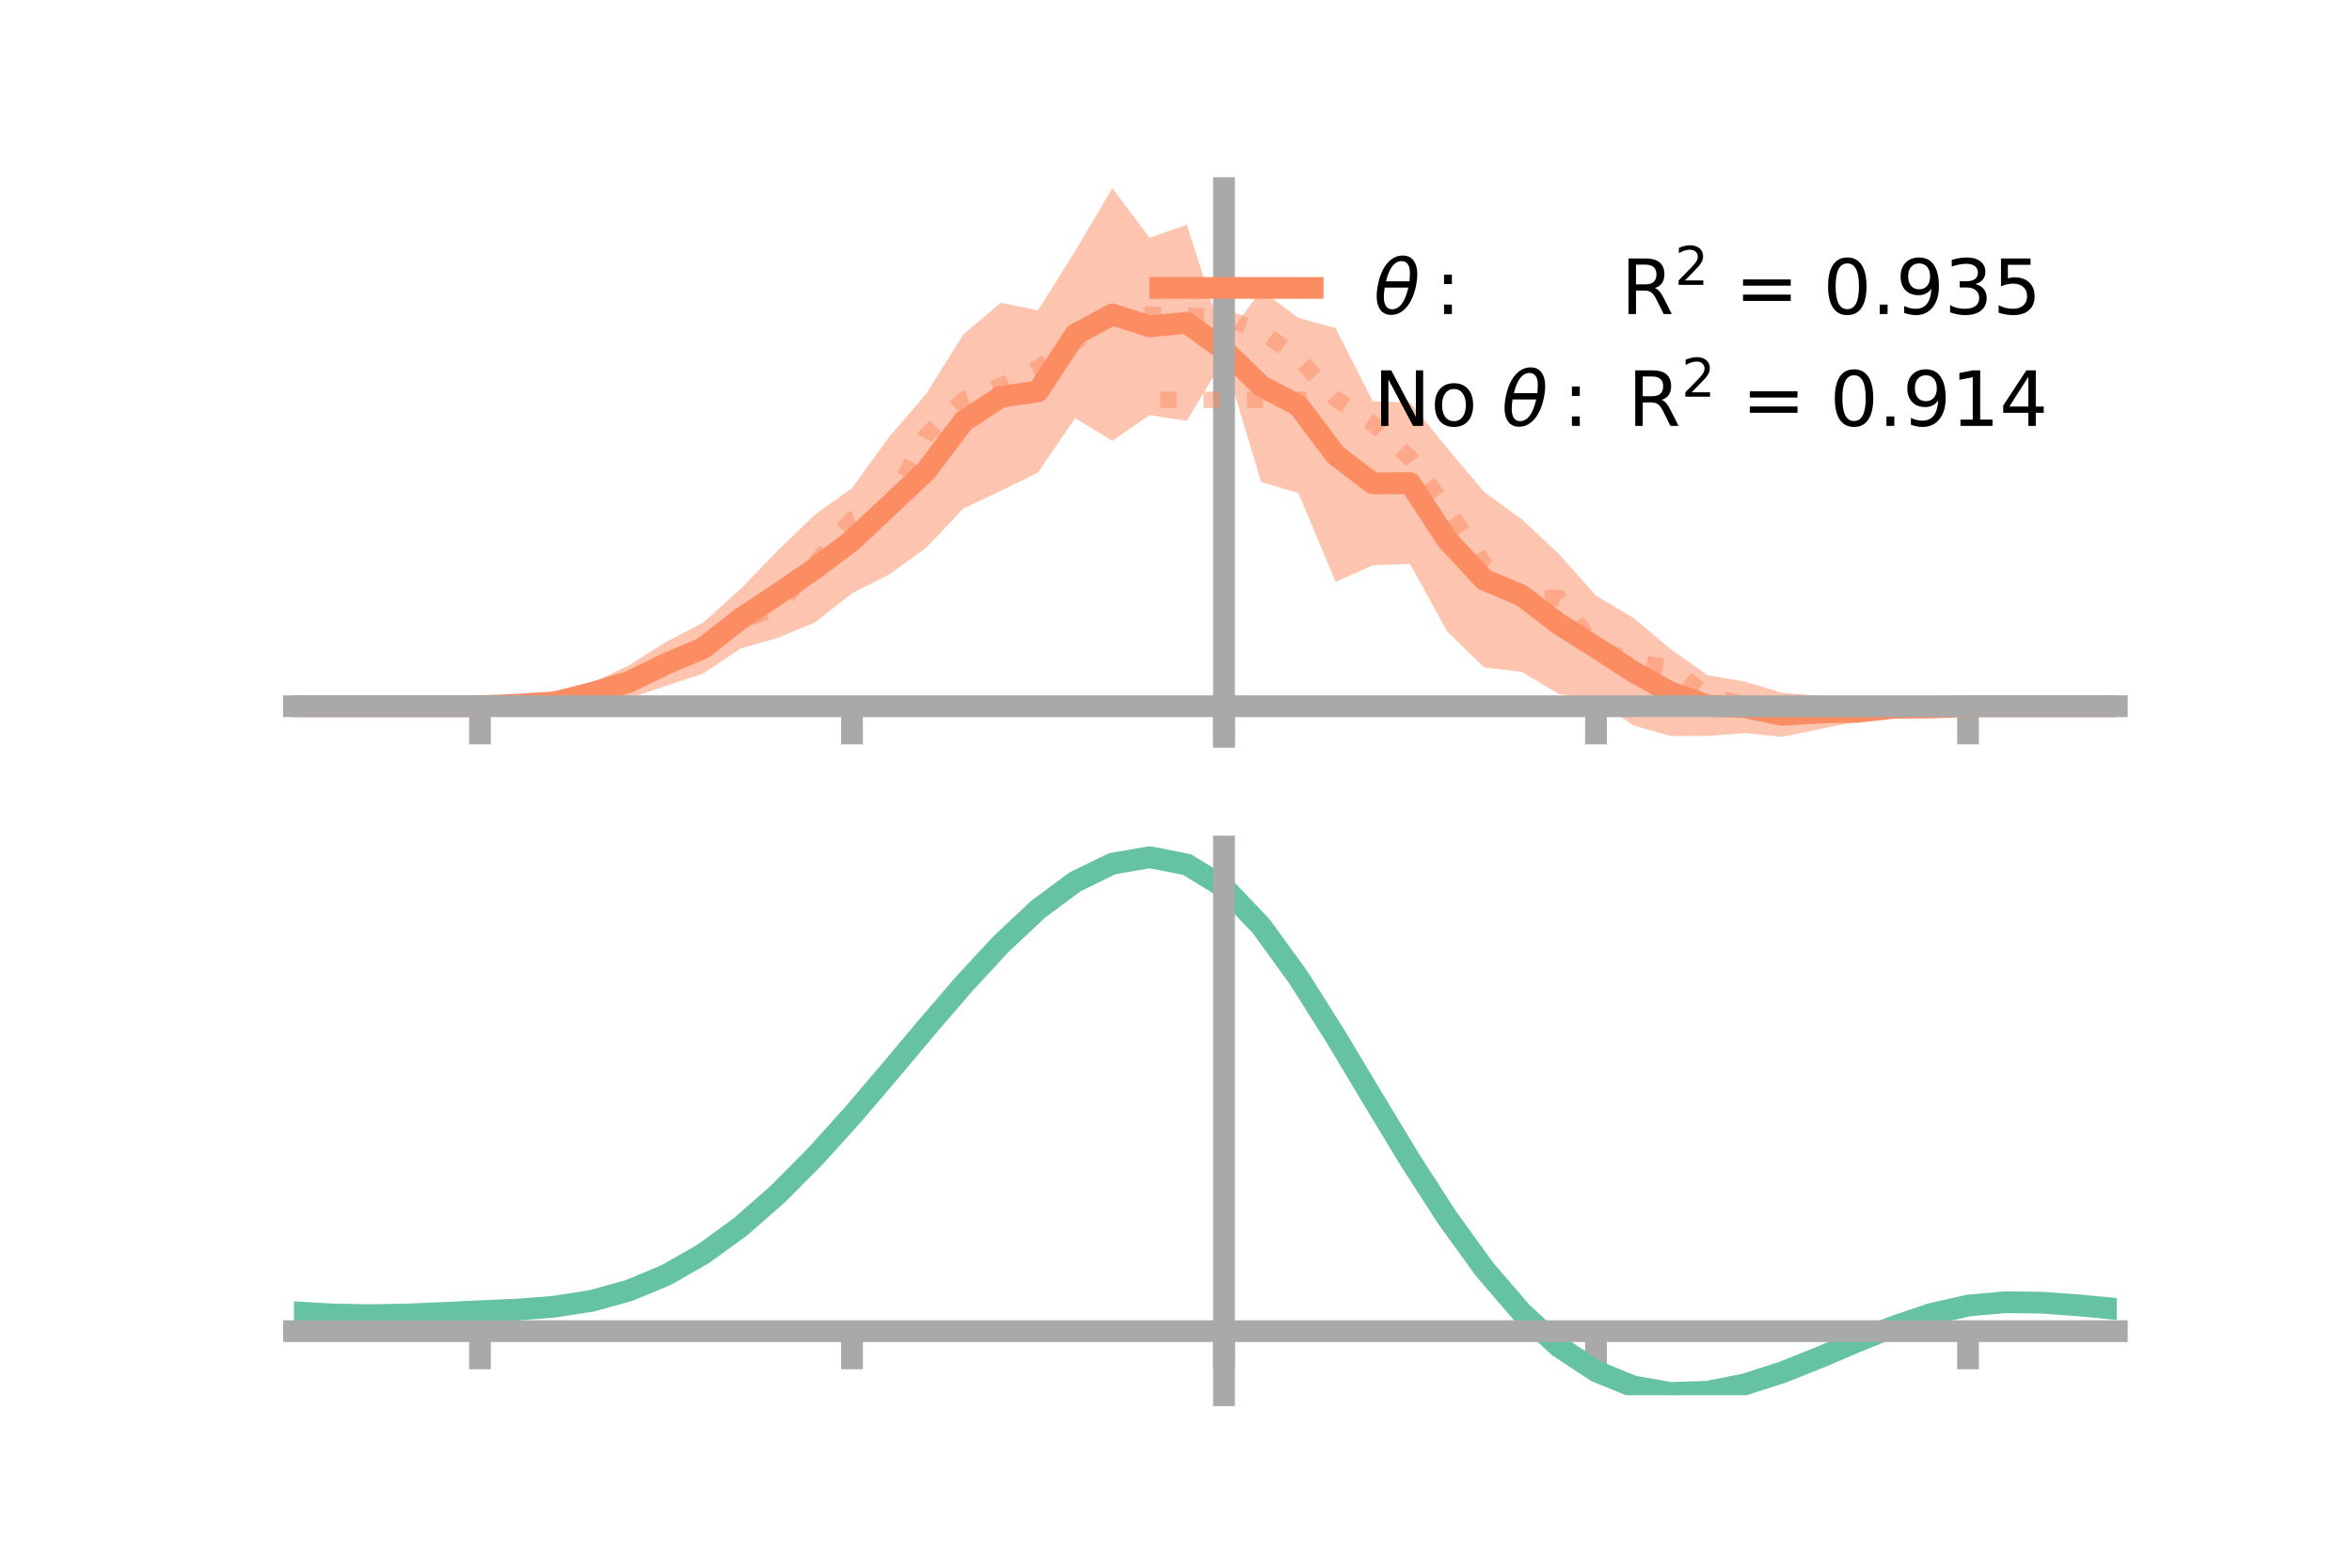
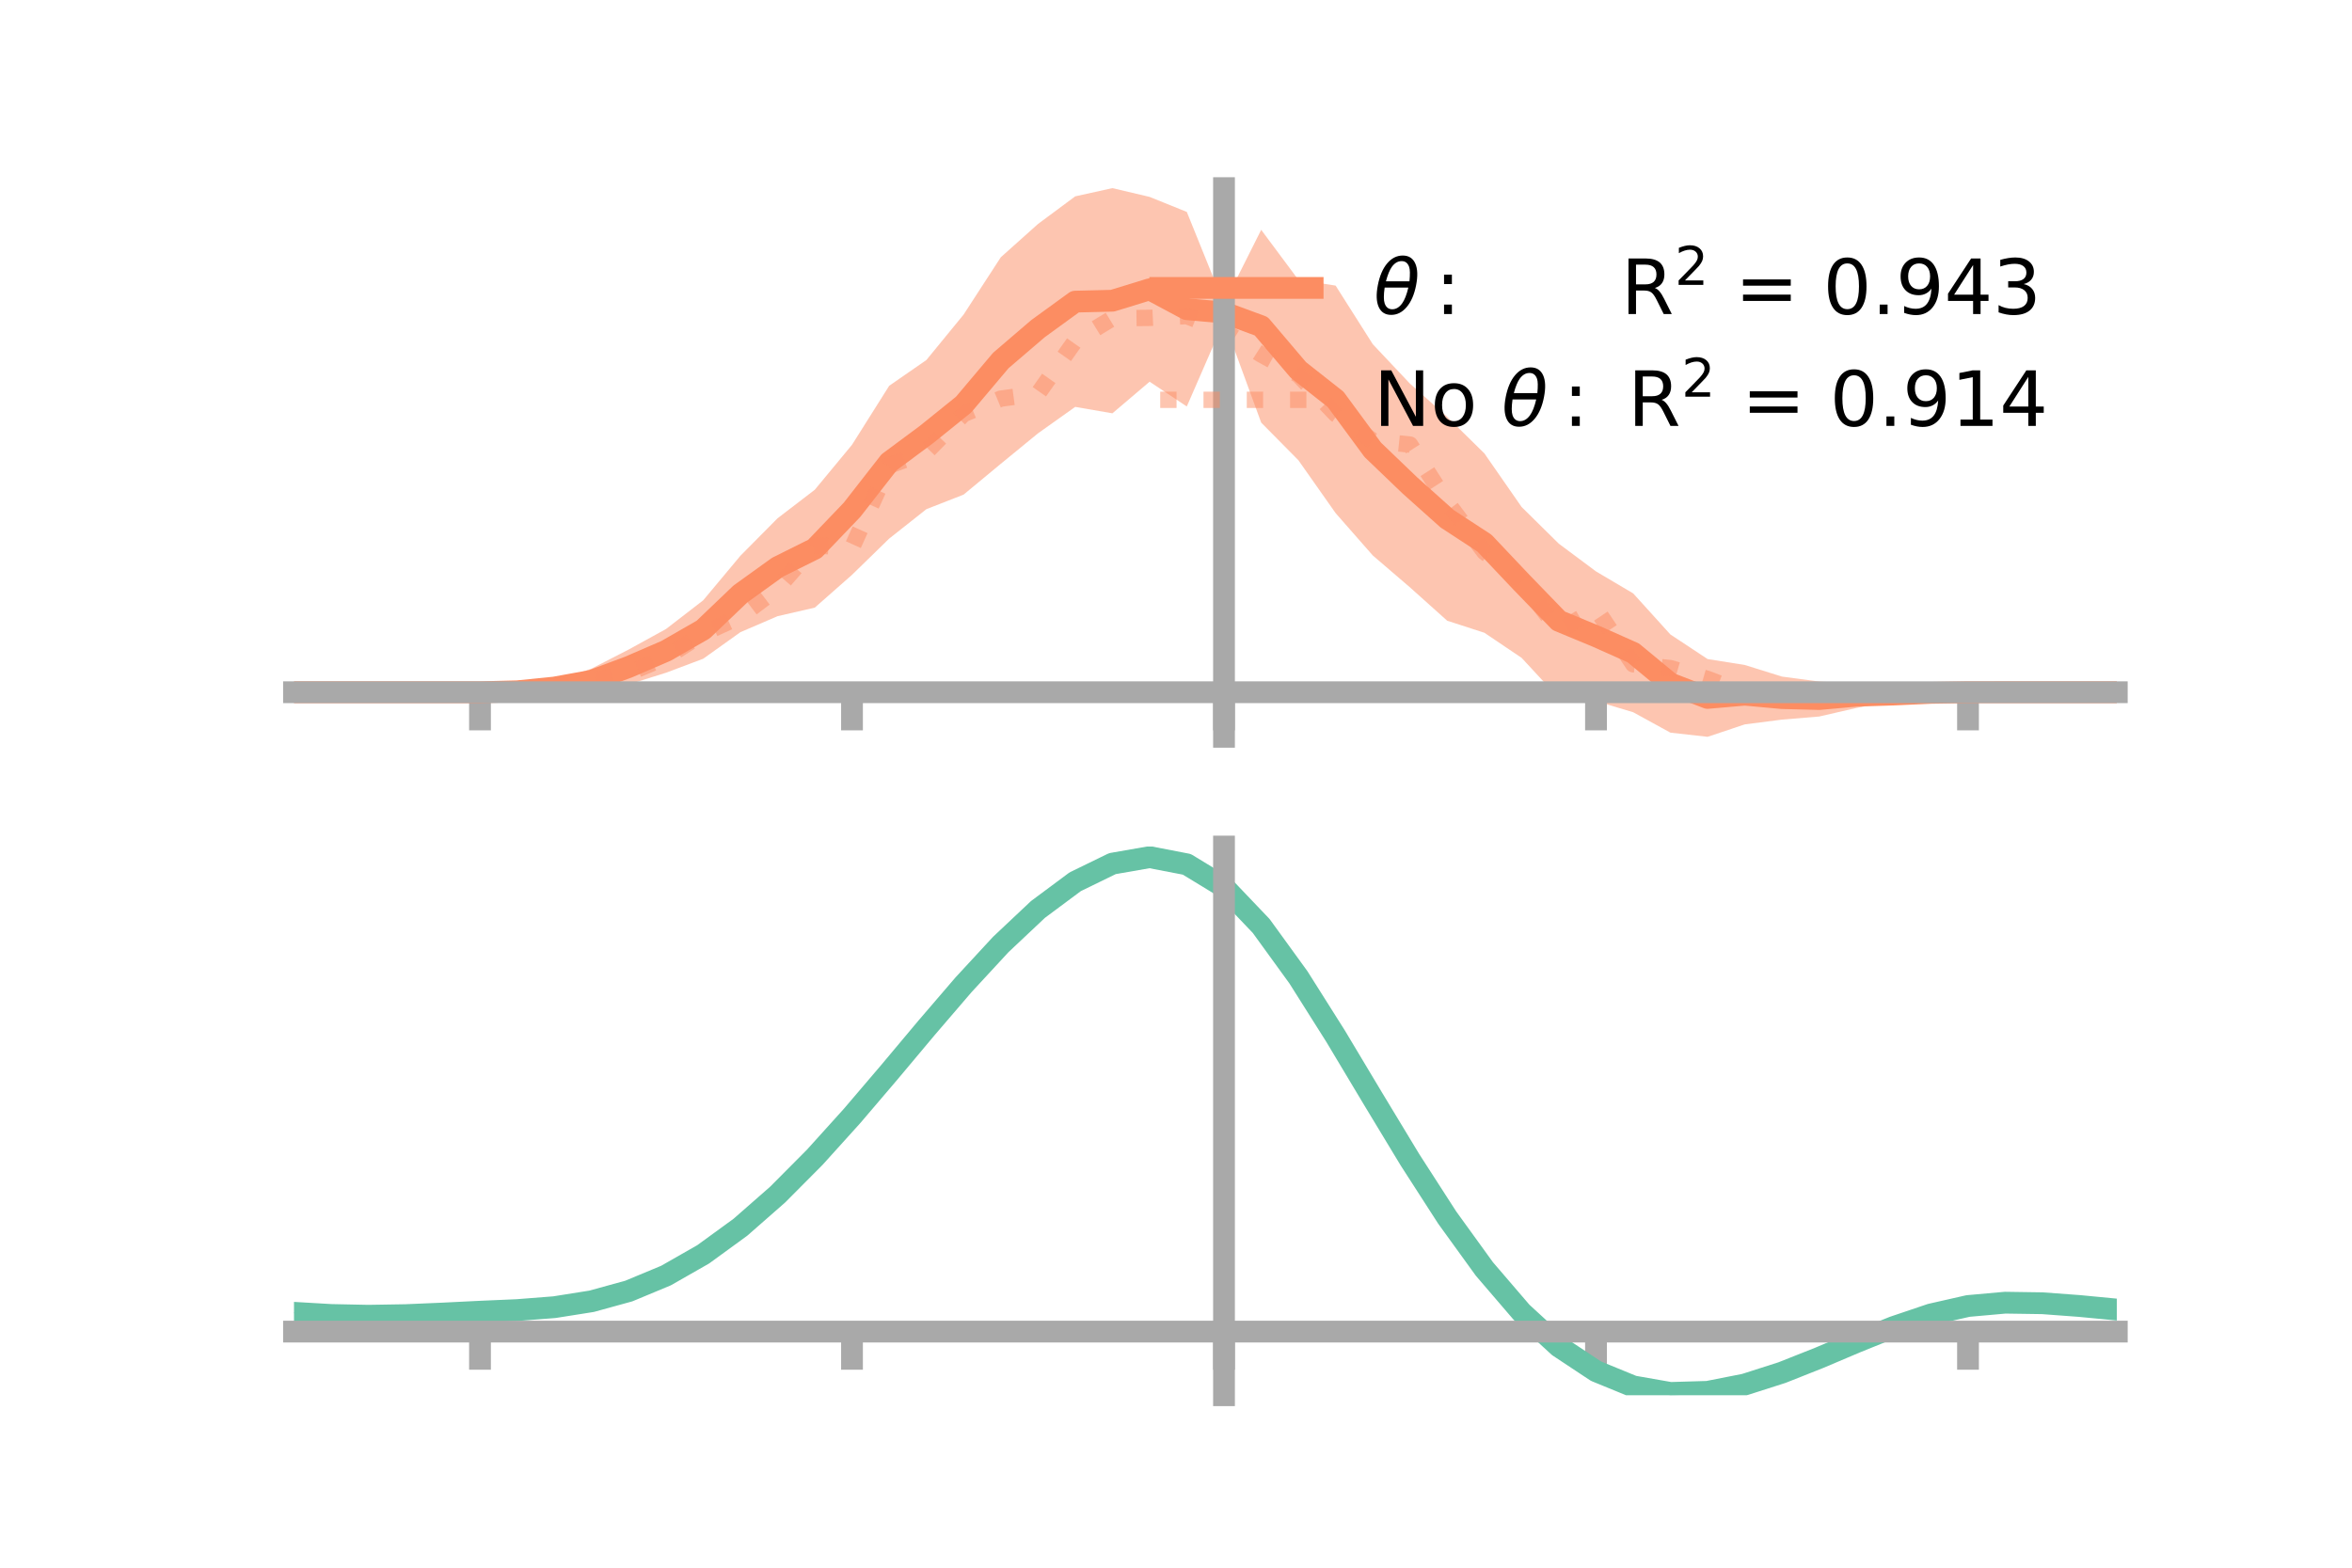
<svg xmlns="http://www.w3.org/2000/svg" xmlns:xlink="http://www.w3.org/1999/xlink" height="144pt" version="1.1" viewBox="0 0 216 144" width="216pt">
  <defs>
    <style type="text/css">*{stroke-linecap:butt;stroke-linejoin:round;}</style>
  </defs>
  <g id="figure_1">
    <g id="patch_1">
      <path d="M 0 144  L 216 144  L 216 0  L 0 0  z " style="fill:none;" />
    </g>
    <g id="axes_1">
      <g id="patch_2">
        <path d="M 27 67.68  L 194.4 67.68  L 194.4 17.28  L 27 17.28  z " style="fill:none;" />
      </g>
      <g id="PolyCollection_1">
-         <path clip-path="url(#pfc57c1e4c6)" d="M 27 64.87  L 27 64.87  L 30.416 64.87  L 33.833 64.87  L 37.249 64.87  L 40.665 64.87  L 44.082 64.87  L 47.498 64.516  L 50.914 63.93  L 54.331 62.766  L 57.747 61.113  L 61.163 58.972  L 64.58 57.188  L 67.996 54.113  L 71.412 50.586  L 74.829 47.289  L 78.245 44.827  L 81.661 40.124  L 85.078 36.148  L 88.494 30.695  L 91.91 27.817  L 95.327 28.501  L 98.743 23.054  L 102.159 17.28  L 105.576 21.833  L 108.992 20.641  L 112.408 31.307  L 115.824 26.644  L 119.241 29.194  L 122.657 30.138  L 126.073 36.872  L 129.49 36.957  L 132.906 41.169  L 136.322 45.202  L 139.739 47.682  L 143.155 50.872  L 146.571 54.715  L 149.988 56.743  L 153.404 59.605  L 156.82 62.026  L 160.237 62.6  L 163.653 63.637  L 167.069 63.908  L 170.486 64.497  L 173.902 64.431  L 177.318 64.768  L 180.735 64.87  L 184.151 64.87  L 187.567 64.87  L 190.984 64.87  L 194.4 64.87  L 194.4 64.87  L 194.4 64.87  L 190.984 64.87  L 187.567 64.87  L 184.151 64.87  L 180.735 64.871  L 177.318 65.197  L 173.902 65.594  L 170.486 66.286  L 167.069 66.987  L 163.653 67.68  L 160.237 67.336  L 156.82 67.599  L 153.404 67.605  L 149.988 66.637  L 146.571 64.222  L 143.155 63.749  L 139.739 61.708  L 136.322 61.316  L 132.906 58.007  L 129.49 51.802  L 126.073 51.926  L 122.657 53.446  L 119.241 45.3  L 115.824 44.274  L 112.408 32.971  L 108.992 38.659  L 105.576 38.129  L 102.159 40.493  L 98.743 38.407  L 95.327 43.401  L 91.91 45.092  L 88.494 46.691  L 85.078 50.3  L 81.661 52.766  L 78.245 54.495  L 74.829 57.185  L 71.412 58.595  L 67.996 59.576  L 64.58 61.872  L 61.163 62.991  L 57.747 64.171  L 54.331 64.556  L 50.914 65.1  L 47.498 64.947  L 44.082 64.871  L 40.665 64.87  L 37.249 64.87  L 33.833 64.87  L 30.416 64.87  L 27 64.87  z " style="fill:#fc8d62;fill-opacity:0.5;" />
+         <path clip-path="url(#p87ce1cc50b)" d="M 27 63.585  L 27 63.585  L 30.416 63.585  L 33.833 63.585  L 37.249 63.585  L 40.665 63.585  L 44.082 63.584  L 47.498 63.307  L 50.914 62.584  L 54.331 61.413  L 57.747 59.656  L 61.163 57.779  L 64.58 55.142  L 67.996 51.05  L 71.412 47.604  L 74.829 44.984  L 78.245 40.857  L 81.661 35.436  L 85.078 33.068  L 88.494 28.895  L 91.91 23.63  L 95.327 20.573  L 98.743 18.036  L 102.159 17.28  L 105.576 18.086  L 108.992 19.465  L 112.408 27.919  L 115.824 21.109  L 119.241 25.704  L 122.657 26.233  L 126.073 31.619  L 129.49 35.243  L 132.906 38.291  L 136.322 41.649  L 139.739 46.568  L 143.155 49.939  L 146.571 52.487  L 149.988 54.508  L 153.404 58.28  L 156.82 60.538  L 160.237 61.082  L 163.653 62.149  L 167.069 62.606  L 170.486 62.779  L 173.902 63.225  L 177.318 63.451  L 180.735 63.584  L 184.151 63.585  L 187.567 63.585  L 190.984 63.585  L 194.4 63.585  L 194.4 63.585  L 194.4 63.585  L 190.984 63.585  L 187.567 63.585  L 184.151 63.585  L 180.735 63.587  L 177.318 63.834  L 173.902 64.37  L 170.486 65.03  L 167.069 65.816  L 163.653 66.099  L 160.237 66.539  L 156.82 67.68  L 153.404 67.297  L 149.988 65.424  L 146.571 64.399  L 143.155 64.114  L 139.739 60.427  L 136.322 58.123  L 132.906 57.016  L 129.49 53.955  L 126.073 51.023  L 122.657 47.13  L 119.241 42.275  L 115.824 38.82  L 112.408 29.494  L 108.992 37.336  L 105.576 35.061  L 102.159 37.966  L 98.743 37.375  L 95.327 39.803  L 91.91 42.603  L 88.494 45.433  L 85.078 46.769  L 81.661 49.472  L 78.245 52.803  L 74.829 55.812  L 71.412 56.599  L 67.996 58.069  L 64.58 60.509  L 61.163 61.794  L 57.747 62.866  L 54.331 63.654  L 50.914 63.725  L 47.498 63.689  L 44.082 63.586  L 40.665 63.585  L 37.249 63.585  L 33.833 63.585  L 30.416 63.585  L 27 63.585  z " style="fill:#fc8d62;fill-opacity:0.5;" />
      </g>
      <g id="matplotlib.axis_1">
        <g id="xtick_1">
          <g id="line2d_1">
            <defs>
-               <path d="M 0 0  L 0 3.5  " id="m0519b094b7" style="stroke:#a9a9a9;stroke-width:2;" />
+               <path d="M 0 0  L 0 3.5  " id="me3f6d82fd4" style="stroke:#a9a9a9;stroke-width:2;" />
            </defs>
            <g>
-               <use style="fill:#a9a9a9;stroke:#a9a9a9;stroke-width:2;" x="44.082" xlink:href="#m0519b094b7" y="64.87" />
+               <use style="fill:#a9a9a9;stroke:#a9a9a9;stroke-width:2;" x="44.082" xlink:href="#me3f6d82fd4" y="63.585" />
            </g>
          </g>
        </g>
        <g id="xtick_2">
          <g id="line2d_2">
            <g>
-               <use style="fill:#a9a9a9;stroke:#a9a9a9;stroke-width:2;" x="78.245" xlink:href="#m0519b094b7" y="64.87" />
+               <use style="fill:#a9a9a9;stroke:#a9a9a9;stroke-width:2;" x="78.245" xlink:href="#me3f6d82fd4" y="63.585" />
            </g>
          </g>
        </g>
        <g id="xtick_3">
          <g id="line2d_3">
            <g>
-               <use style="fill:#a9a9a9;stroke:#a9a9a9;stroke-width:2;" x="112.408" xlink:href="#m0519b094b7" y="64.87" />
+               <use style="fill:#a9a9a9;stroke:#a9a9a9;stroke-width:2;" x="112.408" xlink:href="#me3f6d82fd4" y="63.585" />
            </g>
          </g>
        </g>
        <g id="xtick_4">
          <g id="line2d_4">
            <g>
-               <use style="fill:#a9a9a9;stroke:#a9a9a9;stroke-width:2;" x="146.571" xlink:href="#m0519b094b7" y="64.87" />
+               <use style="fill:#a9a9a9;stroke:#a9a9a9;stroke-width:2;" x="146.571" xlink:href="#me3f6d82fd4" y="63.585" />
            </g>
          </g>
        </g>
        <g id="xtick_5">
          <g id="line2d_5">
            <g>
-               <use style="fill:#a9a9a9;stroke:#a9a9a9;stroke-width:2;" x="180.735" xlink:href="#m0519b094b7" y="64.87" />
+               <use style="fill:#a9a9a9;stroke:#a9a9a9;stroke-width:2;" x="180.735" xlink:href="#me3f6d82fd4" y="63.585" />
            </g>
          </g>
        </g>
      </g>
      <g id="matplotlib.axis_2" />
      <g id="line2d_6">
-         <path clip-path="url(#pfc57c1e4c6)" d="M 27 64.87  L 30.416 64.87  L 33.833 64.87  L 37.249 64.87  L 40.665 64.87  L 44.082 64.87  L 47.498 64.732  L 50.914 64.515  L 54.331 63.661  L 57.747 62.642  L 61.163 60.981  L 64.58 59.53  L 67.996 56.845  L 71.412 54.591  L 74.829 52.237  L 78.245 49.661  L 81.661 46.445  L 85.078 43.224  L 88.494 38.693  L 91.91 36.455  L 95.327 35.951  L 98.743 30.73  L 102.159 28.886  L 105.576 29.981  L 108.992 29.65  L 112.408 32.139  L 115.824 35.459  L 119.241 37.247  L 122.657 41.792  L 126.073 44.399  L 129.49 44.379  L 132.906 49.588  L 136.322 53.259  L 139.739 54.695  L 143.155 57.311  L 146.571 59.468  L 149.988 61.69  L 153.404 63.605  L 156.82 64.812  L 160.237 64.968  L 163.653 65.658  L 167.069 65.448  L 170.486 65.391  L 173.902 65.013  L 177.318 64.983  L 180.735 64.87  L 184.151 64.87  L 187.567 64.87  L 190.984 64.87  L 194.4 64.87  " style="fill:none;stroke:#fc8d62;stroke-linecap:square;stroke-width:2;" />
+         <path clip-path="url(#p87ce1cc50b)" d="M 27 63.585  L 30.416 63.585  L 33.833 63.585  L 37.249 63.585  L 40.665 63.585  L 44.082 63.585  L 47.498 63.498  L 50.914 63.155  L 54.331 62.534  L 57.747 61.261  L 61.163 59.786  L 64.58 57.825  L 67.996 54.559  L 71.412 52.101  L 74.829 50.398  L 78.245 46.83  L 81.661 42.454  L 85.078 39.918  L 88.494 37.164  L 91.91 33.116  L 95.327 30.188  L 98.743 27.706  L 102.159 27.623  L 105.576 26.574  L 108.992 28.401  L 112.408 28.706  L 115.824 29.964  L 119.241 33.989  L 122.657 36.682  L 126.073 41.321  L 129.49 44.599  L 132.906 47.654  L 136.322 49.886  L 139.739 53.498  L 143.155 57.027  L 146.571 58.443  L 149.988 59.966  L 153.404 62.789  L 156.82 64.109  L 160.237 63.81  L 163.653 64.124  L 167.069 64.211  L 170.486 63.905  L 173.902 63.797  L 177.318 63.642  L 180.735 63.586  L 184.151 63.585  L 187.567 63.585  L 190.984 63.585  L 194.4 63.585  " style="fill:none;stroke:#fc8d62;stroke-linecap:square;stroke-width:2;" />
      </g>
      <g id="line2d_7">
-         <path clip-path="url(#pfc57c1e4c6)" d="M 27 64.87  L 30.416 64.87  L 33.833 64.87  L 37.249 64.87  L 40.665 64.87  L 44.082 64.87  L 47.498 64.792  L 50.914 64.455  L 54.331 63.923  L 57.747 62.522  L 61.163 61.09  L 64.58 59.278  L 67.996 57.122  L 71.412 55.754  L 74.829 51.822  L 78.245 47.708  L 81.661 46.466  L 85.078 39.977  L 88.494 36.716  L 91.91 35.439  L 95.327 33.787  L 98.743 31.469  L 102.159 28.886  L 105.576 28.895  L 108.992 28.983  L 112.408 29.155  L 115.824 30.432  L 119.241 32.871  L 122.657 36.628  L 126.073 38.909  L 129.49 42.066  L 132.906 46.762  L 136.322 51.812  L 139.739 55.019  L 143.155 54.92  L 146.571 59.53  L 149.988 60.758  L 153.404 61.344  L 156.82 63.856  L 160.237 64.744  L 163.653 65.251  L 167.069 65.445  L 170.486 65.058  L 173.902 65.059  L 177.318 64.922  L 180.735 64.871  L 184.151 64.87  L 187.567 64.87  L 190.984 64.87  L 194.4 64.87  " style="fill:none;stroke:#fc8d62;stroke-dasharray:1.5,2.475;stroke-dashoffset:0;stroke-opacity:0.5;stroke-width:1.5;" />
+         <path clip-path="url(#p87ce1cc50b)" d="M 27 63.585  L 30.416 63.585  L 33.833 63.585  L 37.249 63.585  L 40.665 63.585  L 44.082 63.585  L 47.498 63.538  L 50.914 63.114  L 54.331 62.556  L 57.747 61.825  L 61.163 60.39  L 64.58 58.19  L 67.996 56.626  L 71.412 54.039  L 74.829 50.099  L 78.245 50.307  L 81.661 42.768  L 85.078 41.518  L 88.494 38.036  L 91.91 36.616  L 95.327 36.158  L 98.743 31.314  L 102.159 29.235  L 105.576 29.198  L 108.992 29.034  L 112.408 30.391  L 115.824 32.566  L 119.241 34.436  L 122.657 38.036  L 126.073 40.484  L 129.49 40.837  L 132.906 46.154  L 136.322 50.706  L 139.739 53.362  L 143.155 57.93  L 146.571 55.925  L 149.988 61.017  L 153.404 61.37  L 156.82 62.362  L 160.237 63.678  L 163.653 63.601  L 167.069 63.711  L 170.486 63.901  L 173.902 63.846  L 177.318 63.605  L 180.735 63.585  L 184.151 63.585  L 187.567 63.585  L 190.984 63.585  L 194.4 63.585  " style="fill:none;stroke:#fc8d62;stroke-dasharray:1.5,2.475;stroke-dashoffset:0;stroke-opacity:0.5;stroke-width:1.5;" />
      </g>
      <g id="patch_3">
        <path d="M 112.408 67.68  L 112.408 17.28  " style="fill:none;stroke:#a9a9a9;stroke-linecap:square;stroke-linejoin:miter;stroke-width:2;" />
      </g>
      <g id="patch_4">
        <path d="M 194.4 67.68  L 194.4 17.28  " style="fill:none;" />
      </g>
      <g id="patch_5">
-         <path d="M 27 64.87  L 194.4 64.87  " style="fill:none;stroke:#a9a9a9;stroke-linecap:square;stroke-linejoin:miter;stroke-width:2;" />
+         <path d="M 27 63.585  L 194.4 63.585  " style="fill:none;stroke:#a9a9a9;stroke-linecap:square;stroke-linejoin:miter;stroke-width:2;" />
      </g>
      <g id="patch_6">
        <path d="M 27 17.28  L 194.4 17.28  " style="fill:none;" />
      </g>
      <g id="legend_1">
        <g id="line2d_8">
          <path d="M 106.55 26.449  L 120.55 26.449  " style="fill:none;stroke:#fc8d62;stroke-linecap:square;stroke-width:2;" />
        </g>
        <g id="line2d_9" />
        <g id="text_1">
          <g transform="translate(126.15 28.89891)scale(0.07 -0.07)">
            <defs>
              <path d="M 45.516 34.672  L 14.453 34.672  Q 12.359 20.062 14.5 13.875  Q 17.188 6.25 24.469 6.25  Q 31.781 6.25 37.359 13.922  Q 42.234 20.656 45.516 34.672  z M 47.016 42.969  Q 48.344 56.844 46.625 61.719  Q 43.953 69.438 36.766 69.438  Q 29.297 69.438 23.828 61.812  Q 19.531 55.672 16.156 42.969  z M 38.188 76.766  Q 49.906 76.766 54.594 66.406  Q 59.281 56.109 55.719 37.844  Q 52.203 19.625 43.453 9.281  Q 34.766 -1.125 23.047 -1.125  Q 11.281 -1.125 6.641 9.281  Q 2 19.625 5.516 37.844  Q 9.078 56.109 17.719 66.406  Q 26.422 76.766 38.188 76.766  z " id="DejaVuSans-Oblique-952" />
              <path d="M 11.719 12.406  L 22.016 12.406  L 22.016 0  L 11.719 0  z M 11.719 51.703  L 22.016 51.703  L 22.016 39.312  L 11.719 39.312  z " id="DejaVuSans-58" />
              <path id="DejaVuSans-32" />
              <path d="M 44.391 34.188  Q 47.562 33.109 50.562 29.594  Q 53.562 26.078 56.594 19.922  L 66.609 0  L 56 0  L 46.688 18.703  Q 43.062 26.031 39.672 28.422  Q 36.281 30.812 30.422 30.812  L 19.672 30.812  L 19.672 0  L 9.812 0  L 9.812 72.906  L 32.078 72.906  Q 44.578 72.906 50.734 67.672  Q 56.891 62.453 56.891 51.906  Q 56.891 45.016 53.688 40.469  Q 50.484 35.938 44.391 34.188  z M 19.672 64.797  L 19.672 38.922  L 32.078 38.922  Q 39.203 38.922 42.844 42.219  Q 46.484 45.516 46.484 51.906  Q 46.484 58.297 42.844 61.547  Q 39.203 64.797 32.078 64.797  z " id="DejaVuSans-82" />
              <path d="M 19.188 8.297  L 53.609 8.297  L 53.609 0  L 7.328 0  L 7.328 8.297  Q 12.938 14.109 22.625 23.891  Q 32.328 33.688 34.812 36.531  Q 39.547 41.844 41.422 45.531  Q 43.312 49.219 43.312 52.781  Q 43.312 58.594 39.234 62.25  Q 35.156 65.922 28.609 65.922  Q 23.969 65.922 18.812 64.312  Q 13.672 62.703 7.812 59.422  L 7.812 69.391  Q 13.766 71.781 18.938 73  Q 24.125 74.219 28.422 74.219  Q 39.75 74.219 46.484 68.547  Q 53.219 62.891 53.219 53.422  Q 53.219 48.922 51.531 44.891  Q 49.859 40.875 45.406 35.406  Q 44.188 33.984 37.641 27.219  Q 31.109 20.453 19.188 8.297  z " id="DejaVuSans-50" />
              <path d="M 10.594 45.406  L 73.188 45.406  L 73.188 37.203  L 10.594 37.203  z M 10.594 25.484  L 73.188 25.484  L 73.188 17.188  L 10.594 17.188  z " id="DejaVuSans-61" />
              <path d="M 31.781 66.406  Q 24.172 66.406 20.328 58.906  Q 16.5 51.422 16.5 36.375  Q 16.5 21.391 20.328 13.891  Q 24.172 6.391 31.781 6.391  Q 39.453 6.391 43.281 13.891  Q 47.125 21.391 47.125 36.375  Q 47.125 51.422 43.281 58.906  Q 39.453 66.406 31.781 66.406  z M 31.781 74.219  Q 44.047 74.219 50.516 64.516  Q 56.984 54.828 56.984 36.375  Q 56.984 17.969 50.516 8.266  Q 44.047 -1.422 31.781 -1.422  Q 19.531 -1.422 13.062 8.266  Q 6.594 17.969 6.594 36.375  Q 6.594 54.828 13.062 64.516  Q 19.531 74.219 31.781 74.219  z " id="DejaVuSans-48" />
              <path d="M 10.688 12.406  L 21 12.406  L 21 0  L 10.688 0  z " id="DejaVuSans-46" />
              <path d="M 10.984 1.516  L 10.984 10.5  Q 14.703 8.734 18.5 7.812  Q 22.312 6.891 25.984 6.891  Q 35.75 6.891 40.891 13.453  Q 46.047 20.016 46.781 33.406  Q 43.953 29.203 39.594 26.953  Q 35.25 24.703 29.984 24.703  Q 19.047 24.703 12.672 31.312  Q 6.297 37.938 6.297 49.422  Q 6.297 60.641 12.938 67.422  Q 19.578 74.219 30.609 74.219  Q 43.266 74.219 49.922 64.516  Q 56.594 54.828 56.594 36.375  Q 56.594 19.141 48.406 8.859  Q 40.234 -1.422 26.422 -1.422  Q 22.703 -1.422 18.891 -0.688  Q 15.094 0.047 10.984 1.516  z M 30.609 32.422  Q 37.25 32.422 41.125 36.953  Q 45.016 41.5 45.016 49.422  Q 45.016 57.281 41.125 61.844  Q 37.25 66.406 30.609 66.406  Q 23.969 66.406 20.094 61.844  Q 16.219 57.281 16.219 49.422  Q 16.219 41.5 20.094 36.953  Q 23.969 32.422 30.609 32.422  z " id="DejaVuSans-57" />
+               <path d="M 37.797 64.312  L 12.891 25.391  L 37.797 25.391  z M 35.203 72.906  L 47.609 72.906  L 47.609 25.391  L 58.016 25.391  L 58.016 17.188  L 47.609 17.188  L 47.609 0  L 37.797 0  L 37.797 17.188  L 4.891 17.188  L 4.891 26.703  z " id="DejaVuSans-52" />
              <path d="M 40.578 39.312  Q 47.656 37.797 51.625 33  Q 55.609 28.219 55.609 21.188  Q 55.609 10.406 48.188 4.484  Q 40.766 -1.422 27.094 -1.422  Q 22.516 -1.422 17.656 -0.516  Q 12.797 0.391 7.625 2.203  L 7.625 11.719  Q 11.719 9.328 16.594 8.109  Q 21.484 6.891 26.812 6.891  Q 36.078 6.891 40.938 10.547  Q 45.797 14.203 45.797 21.188  Q 45.797 27.641 41.281 31.266  Q 36.766 34.906 28.719 34.906  L 20.219 34.906  L 20.219 43.016  L 29.109 43.016  Q 36.375 43.016 40.234 45.922  Q 44.094 48.828 44.094 54.297  Q 44.094 59.906 40.109 62.906  Q 36.141 65.922 28.719 65.922  Q 24.656 65.922 20.016 65.031  Q 15.375 64.156 9.812 62.312  L 9.812 71.094  Q 15.438 72.656 20.344 73.438  Q 25.25 74.219 29.594 74.219  Q 40.828 74.219 47.359 69.109  Q 53.906 64.016 53.906 55.328  Q 53.906 49.266 50.438 45.094  Q 46.969 40.922 40.578 39.312  z " id="DejaVuSans-51" />
-               <path d="M 10.797 72.906  L 49.516 72.906  L 49.516 64.594  L 19.828 64.594  L 19.828 46.734  Q 21.969 47.469 24.109 47.828  Q 26.266 48.188 28.422 48.188  Q 40.625 48.188 47.75 41.5  Q 54.891 34.812 54.891 23.391  Q 54.891 11.625 47.562 5.094  Q 40.234 -1.422 26.906 -1.422  Q 22.312 -1.422 17.547 -0.641  Q 12.797 0.141 7.719 1.703  L 7.719 11.625  Q 12.109 9.234 16.797 8.062  Q 21.484 6.891 26.703 6.891  Q 35.156 6.891 40.078 11.328  Q 45.016 15.766 45.016 23.391  Q 45.016 31 40.078 35.438  Q 35.156 39.891 26.703 39.891  Q 22.75 39.891 18.812 39.016  Q 14.891 38.141 10.797 36.281  z " id="DejaVuSans-53" />
            </defs>
            <use transform="translate(0 0.765625)" xlink:href="#DejaVuSans-Oblique-952" />
            <use transform="translate(80.66406 0.765625)" xlink:href="#DejaVuSans-58" />
            <use transform="translate(133.8379 0.765625)" xlink:href="#DejaVuSans-32" />
            <use transform="translate(165.625 0.765625)" xlink:href="#DejaVuSans-32" />
            <use transform="translate(197.4121 0.765625)" xlink:href="#DejaVuSans-32" />
            <use transform="translate(229.1992 0.765625)" xlink:href="#DejaVuSans-32" />
            <use transform="translate(260.9863 0.765625)" xlink:href="#DejaVuSans-32" />
            <use transform="translate(292.7734 0.765625)" xlink:href="#DejaVuSans-32" />
            <use transform="translate(324.5605 0.765625)" xlink:href="#DejaVuSans-82" />
            <use transform="translate(395 39.04688)scale(0.7)" xlink:href="#DejaVuSans-50" />
            <use transform="translate(442.2705 0.765625)" xlink:href="#DejaVuSans-32" />
            <use transform="translate(474.0576 0.765625)" xlink:href="#DejaVuSans-61" />
            <use transform="translate(557.8467 0.765625)" xlink:href="#DejaVuSans-32" />
            <use transform="translate(589.6338 0.765625)" xlink:href="#DejaVuSans-48" />
            <use transform="translate(653.2568 0.765625)" xlink:href="#DejaVuSans-46" />
            <use transform="translate(685.0439 0.765625)" xlink:href="#DejaVuSans-57" />
-             <use transform="translate(748.667 0.765625)" xlink:href="#DejaVuSans-51" />
-             <use transform="translate(812.29 0.765625)" xlink:href="#DejaVuSans-53" />
+             <use transform="translate(748.667 0.765625)" xlink:href="#DejaVuSans-52" />
+             <use transform="translate(812.29 0.765625)" xlink:href="#DejaVuSans-51" />
          </g>
        </g>
        <g id="line2d_10">
          <path d="M 106.55 36.724  L 120.55 36.724  " style="fill:none;stroke:#fc8d62;stroke-dasharray:1.5,2.475;stroke-dashoffset:0;stroke-opacity:0.5;stroke-width:1.5;" />
        </g>
        <g id="line2d_11" />
        <g id="text_2">
          <g transform="translate(126.15 39.17359)scale(0.07 -0.07)">
            <defs>
              <path d="M 9.812 72.906  L 23.094 72.906  L 55.422 11.922  L 55.422 72.906  L 64.984 72.906  L 64.984 0  L 51.703 0  L 19.391 60.984  L 19.391 0  L 9.812 0  z " id="DejaVuSans-78" />
              <path d="M 30.609 48.391  Q 23.391 48.391 19.188 42.75  Q 14.984 37.109 14.984 27.297  Q 14.984 17.484 19.156 11.844  Q 23.344 6.203 30.609 6.203  Q 37.797 6.203 41.984 11.859  Q 46.188 17.531 46.188 27.297  Q 46.188 37.016 41.984 42.703  Q 37.797 48.391 30.609 48.391  z M 30.609 56  Q 42.328 56 49.016 48.375  Q 55.719 40.766 55.719 27.297  Q 55.719 13.875 49.016 6.219  Q 42.328 -1.422 30.609 -1.422  Q 18.844 -1.422 12.172 6.219  Q 5.516 13.875 5.516 27.297  Q 5.516 40.766 12.172 48.375  Q 18.844 56 30.609 56  z " id="DejaVuSans-111" />
              <path d="M 12.406 8.297  L 28.516 8.297  L 28.516 63.922  L 10.984 60.406  L 10.984 69.391  L 28.422 72.906  L 38.281 72.906  L 38.281 8.297  L 54.391 8.297  L 54.391 0  L 12.406 0  z " id="DejaVuSans-49" />
-               <path d="M 37.797 64.312  L 12.891 25.391  L 37.797 25.391  z M 35.203 72.906  L 47.609 72.906  L 47.609 25.391  L 58.016 25.391  L 58.016 17.188  L 47.609 17.188  L 47.609 0  L 37.797 0  L 37.797 17.188  L 4.891 17.188  L 4.891 26.703  z " id="DejaVuSans-52" />
            </defs>
            <use transform="translate(0 0.765625)" xlink:href="#DejaVuSans-78" />
            <use transform="translate(74.80469 0.765625)" xlink:href="#DejaVuSans-111" />
            <use transform="translate(135.9863 0.765625)" xlink:href="#DejaVuSans-32" />
            <use transform="translate(167.7734 0.765625)" xlink:href="#DejaVuSans-Oblique-952" />
            <use transform="translate(248.4375 0.765625)" xlink:href="#DejaVuSans-58" />
            <use transform="translate(301.6113 0.765625)" xlink:href="#DejaVuSans-32" />
            <use transform="translate(333.3984 0.765625)" xlink:href="#DejaVuSans-82" />
            <use transform="translate(403.8379 39.04688)scale(0.7)" xlink:href="#DejaVuSans-50" />
            <use transform="translate(451.1084 0.765625)" xlink:href="#DejaVuSans-32" />
            <use transform="translate(482.8955 0.765625)" xlink:href="#DejaVuSans-61" />
            <use transform="translate(566.6846 0.765625)" xlink:href="#DejaVuSans-32" />
            <use transform="translate(598.4717 0.765625)" xlink:href="#DejaVuSans-48" />
            <use transform="translate(662.0947 0.765625)" xlink:href="#DejaVuSans-46" />
            <use transform="translate(693.8818 0.765625)" xlink:href="#DejaVuSans-57" />
            <use transform="translate(757.5049 0.765625)" xlink:href="#DejaVuSans-49" />
            <use transform="translate(821.1279 0.765625)" xlink:href="#DejaVuSans-52" />
          </g>
        </g>
      </g>
    </g>
    <g id="axes_2">
      <g id="patch_7">
        <path d="M 27 128.16  L 194.4 128.16  L 194.4 77.76  L 27 77.76  z " style="fill:none;" />
      </g>
      <g id="PolyCollection_2">
-         <path clip-path="url(#pebce38f708)" d="M 27 120.575  L 27 120.494  L 30.416 120.704  L 33.833 120.776  L 37.249 120.714  L 40.665 120.561  L 44.082 120.386  L 47.498 120.233  L 50.914 119.963  L 54.331 119.415  L 57.747 118.465  L 61.163 117.021  L 64.58 115.032  L 67.996 112.489  L 71.412 109.423  L 74.829 105.902  L 78.245 102.027  L 81.661 97.927  L 85.078 93.756  L 88.494 89.69  L 91.91 85.917  L 95.327 82.636  L 98.743 80.05  L 102.159 78.36  L 105.576 77.76  L 108.992 78.437  L 112.408 80.557  L 115.824 84.198  L 119.241 88.984  L 122.657 94.479  L 126.073 100.277  L 129.49 106.021  L 132.906 111.41  L 136.322 116.212  L 139.739 120.257  L 143.155 123.442  L 146.571 125.727  L 149.988 127.134  L 153.404 127.733  L 156.82 127.633  L 160.237 126.968  L 163.653 125.887  L 167.069 124.552  L 170.486 123.124  L 173.902 121.76  L 177.318 120.616  L 180.735 119.84  L 184.151 119.532  L 187.567 119.584  L 190.984 119.846  L 194.4 120.183  L 194.4 120.291  L 194.4 120.291  L 190.984 119.978  L 187.567 119.736  L 184.151 119.694  L 180.735 120.007  L 177.318 120.793  L 173.902 121.966  L 170.486 123.375  L 167.069 124.856  L 163.653 126.24  L 160.237 127.358  L 156.82 128.048  L 153.404 128.16  L 149.988 127.57  L 146.571 126.184  L 143.155 123.949  L 139.739 120.855  L 136.322 116.94  L 132.906 112.298  L 129.49 107.088  L 126.073 101.532  L 122.657 95.917  L 119.241 90.592  L 115.824 85.951  L 112.408 82.422  L 108.992 80.373  L 105.576 79.723  L 102.159 80.305  L 98.743 81.934  L 95.327 84.418  L 91.91 87.563  L 88.494 91.173  L 85.078 95.056  L 81.661 99.032  L 78.245 102.937  L 74.829 106.624  L 71.412 109.974  L 67.996 112.894  L 64.58 115.323  L 61.163 117.234  L 57.747 118.632  L 54.331 119.56  L 50.914 120.095  L 47.498 120.355  L 44.082 120.497  L 40.665 120.654  L 37.249 120.788  L 33.833 120.835  L 30.416 120.765  L 27 120.575  z " style="fill:#66c2a5;fill-opacity:0.5;" />
+         <path clip-path="url(#p36f4806be1)" d="M 27 120.63  L 27 120.545  L 30.416 120.753  L 33.833 120.824  L 37.249 120.761  L 40.665 120.607  L 44.082 120.431  L 47.498 120.276  L 50.914 120.004  L 54.331 119.456  L 57.747 118.504  L 61.163 117.06  L 64.58 115.071  L 67.996 112.528  L 71.412 109.463  L 74.829 105.943  L 78.245 102.067  L 81.661 97.966  L 85.078 93.793  L 88.494 89.722  L 91.91 85.945  L 95.327 82.658  L 98.743 80.065  L 102.159 78.367  L 105.576 77.76  L 108.992 78.429  L 112.408 80.543  L 115.824 84.179  L 119.241 88.961  L 122.657 94.454  L 126.073 100.25  L 129.49 105.994  L 132.906 111.385  L 136.322 116.19  L 139.739 120.239  L 143.155 123.428  L 146.571 125.719  L 149.988 127.132  L 153.404 127.737  L 156.82 127.641  L 160.237 126.98  L 163.653 125.903  L 167.069 124.571  L 170.486 123.146  L 173.902 121.788  L 177.318 120.649  L 180.735 119.88  L 184.151 119.577  L 187.567 119.634  L 190.984 119.897  L 194.4 120.236  L 194.4 120.344  L 194.4 120.344  L 190.984 120.029  L 187.567 119.784  L 184.151 119.739  L 180.735 120.049  L 177.318 120.832  L 173.902 122.001  L 170.486 123.405  L 167.069 124.88  L 163.653 126.257  L 160.237 127.369  L 156.82 128.052  L 153.404 128.16  L 149.988 127.567  L 146.571 126.179  L 143.155 123.944  L 139.739 120.85  L 136.322 116.935  L 132.906 112.293  L 129.49 107.081  L 126.073 101.522  L 122.657 95.905  L 119.241 90.576  L 115.824 85.933  L 112.408 82.402  L 108.992 80.354  L 105.576 79.706  L 102.159 80.29  L 98.743 81.923  L 95.327 84.413  L 91.91 87.562  L 88.494 91.177  L 85.078 95.065  L 81.661 99.047  L 78.245 102.957  L 74.829 106.649  L 71.412 110.004  L 67.996 112.928  L 64.58 115.36  L 61.163 117.273  L 57.747 118.674  L 54.331 119.602  L 50.914 120.138  L 47.498 120.399  L 44.082 120.542  L 40.665 120.703  L 37.249 120.84  L 33.833 120.89  L 30.416 120.821  L 27 120.63  z " style="fill:#66c2a5;fill-opacity:0.5;" />
      </g>
      <g id="matplotlib.axis_3">
        <g id="xtick_6">
          <g id="line2d_12">
            <g>
-               <use style="fill:#a9a9a9;stroke:#a9a9a9;stroke-width:2;" x="44.082" xlink:href="#m0519b094b7" y="122.274" />
+               <use style="fill:#a9a9a9;stroke:#a9a9a9;stroke-width:2;" x="44.082" xlink:href="#me3f6d82fd4" y="122.314" />
            </g>
          </g>
        </g>
        <g id="xtick_7">
          <g id="line2d_13">
            <g>
-               <use style="fill:#a9a9a9;stroke:#a9a9a9;stroke-width:2;" x="78.245" xlink:href="#m0519b094b7" y="122.274" />
+               <use style="fill:#a9a9a9;stroke:#a9a9a9;stroke-width:2;" x="78.245" xlink:href="#me3f6d82fd4" y="122.314" />
            </g>
          </g>
        </g>
        <g id="xtick_8">
          <g id="line2d_14">
            <g>
-               <use style="fill:#a9a9a9;stroke:#a9a9a9;stroke-width:2;" x="112.408" xlink:href="#m0519b094b7" y="122.274" />
+               <use style="fill:#a9a9a9;stroke:#a9a9a9;stroke-width:2;" x="112.408" xlink:href="#me3f6d82fd4" y="122.314" />
            </g>
          </g>
        </g>
        <g id="xtick_9">
          <g id="line2d_15">
            <g>
-               <use style="fill:#a9a9a9;stroke:#a9a9a9;stroke-width:2;" x="146.571" xlink:href="#m0519b094b7" y="122.274" />
+               <use style="fill:#a9a9a9;stroke:#a9a9a9;stroke-width:2;" x="146.571" xlink:href="#me3f6d82fd4" y="122.314" />
            </g>
          </g>
        </g>
        <g id="xtick_10">
          <g id="line2d_16">
            <g>
-               <use style="fill:#a9a9a9;stroke:#a9a9a9;stroke-width:2;" x="180.735" xlink:href="#m0519b094b7" y="122.274" />
+               <use style="fill:#a9a9a9;stroke:#a9a9a9;stroke-width:2;" x="180.735" xlink:href="#me3f6d82fd4" y="122.314" />
            </g>
          </g>
        </g>
      </g>
      <g id="matplotlib.axis_4" />
      <g id="line2d_17">
-         <path clip-path="url(#pebce38f708)" d="M 27 120.534  L 30.416 120.734  L 33.833 120.806  L 37.249 120.751  L 40.665 120.608  L 44.082 120.442  L 47.498 120.294  L 50.914 120.029  L 54.331 119.488  L 57.747 118.549  L 61.163 117.127  L 64.58 115.178  L 67.996 112.691  L 71.412 109.699  L 74.829 106.263  L 78.245 102.482  L 81.661 98.48  L 85.078 94.406  L 88.494 90.431  L 91.91 86.74  L 95.327 83.527  L 98.743 80.992  L 102.159 79.332  L 105.576 78.741  L 108.992 79.405  L 112.408 81.49  L 115.824 85.075  L 119.241 89.788  L 122.657 95.198  L 126.073 100.905  L 129.49 106.554  L 132.906 111.854  L 136.322 116.576  L 139.739 120.556  L 143.155 123.695  L 146.571 125.955  L 149.988 127.352  L 153.404 127.947  L 156.82 127.841  L 160.237 127.163  L 163.653 126.064  L 167.069 124.704  L 170.486 123.249  L 173.902 121.863  L 177.318 120.704  L 180.735 119.924  L 184.151 119.613  L 187.567 119.66  L 190.984 119.912  L 194.4 120.237  " style="fill:none;stroke:#66c2a5;stroke-linecap:square;stroke-width:2;" />
+         <path clip-path="url(#p36f4806be1)" d="M 27 120.587  L 30.416 120.787  L 33.833 120.857  L 37.249 120.801  L 40.665 120.655  L 44.082 120.486  L 47.498 120.338  L 50.914 120.071  L 54.331 119.529  L 57.747 118.589  L 61.163 117.167  L 64.58 115.216  L 67.996 112.728  L 71.412 109.733  L 74.829 106.296  L 78.245 102.512  L 81.661 98.506  L 85.078 94.429  L 88.494 90.45  L 91.91 86.753  L 95.327 83.535  L 98.743 80.994  L 102.159 79.329  L 105.576 78.733  L 108.992 79.392  L 112.408 81.473  L 115.824 85.056  L 119.241 89.769  L 122.657 95.179  L 126.073 100.886  L 129.49 106.537  L 132.906 111.839  L 136.322 116.562  L 139.739 120.544  L 143.155 123.686  L 146.571 125.949  L 149.988 127.349  L 153.404 127.948  L 156.82 127.847  L 160.237 127.174  L 163.653 126.08  L 167.069 124.725  L 170.486 123.276  L 173.902 121.895  L 177.318 120.74  L 180.735 119.964  L 184.151 119.658  L 187.567 119.709  L 190.984 119.963  L 194.4 120.29  " style="fill:none;stroke:#66c2a5;stroke-linecap:square;stroke-width:2;" />
      </g>
      <g id="patch_8">
        <path d="M 112.408 128.16  L 112.408 77.76  " style="fill:none;stroke:#a9a9a9;stroke-linecap:square;stroke-linejoin:miter;stroke-width:2;" />
      </g>
      <g id="patch_9">
        <path d="M 194.4 128.16  L 194.4 77.76  " style="fill:none;" />
      </g>
      <g id="patch_10">
-         <path d="M 27 122.274  L 194.4 122.274  " style="fill:none;stroke:#a9a9a9;stroke-linecap:square;stroke-linejoin:miter;stroke-width:2;" />
+         <path d="M 27 122.314  L 194.4 122.314  " style="fill:none;stroke:#a9a9a9;stroke-linecap:square;stroke-linejoin:miter;stroke-width:2;" />
      </g>
      <g id="patch_11">
        <path d="M 27 77.76  L 194.4 77.76  " style="fill:none;" />
      </g>
    </g>
  </g>
  <defs>
-     <clipPath id="pfc57c1e4c6">
+     <clipPath id="p87ce1cc50b">
      <rect height="50.4" width="167.4" x="27" y="17.28" />
    </clipPath>
-     <clipPath id="pebce38f708">
+     <clipPath id="p36f4806be1">
      <rect height="50.4" width="167.4" x="27" y="77.76" />
    </clipPath>
  </defs>
</svg>
